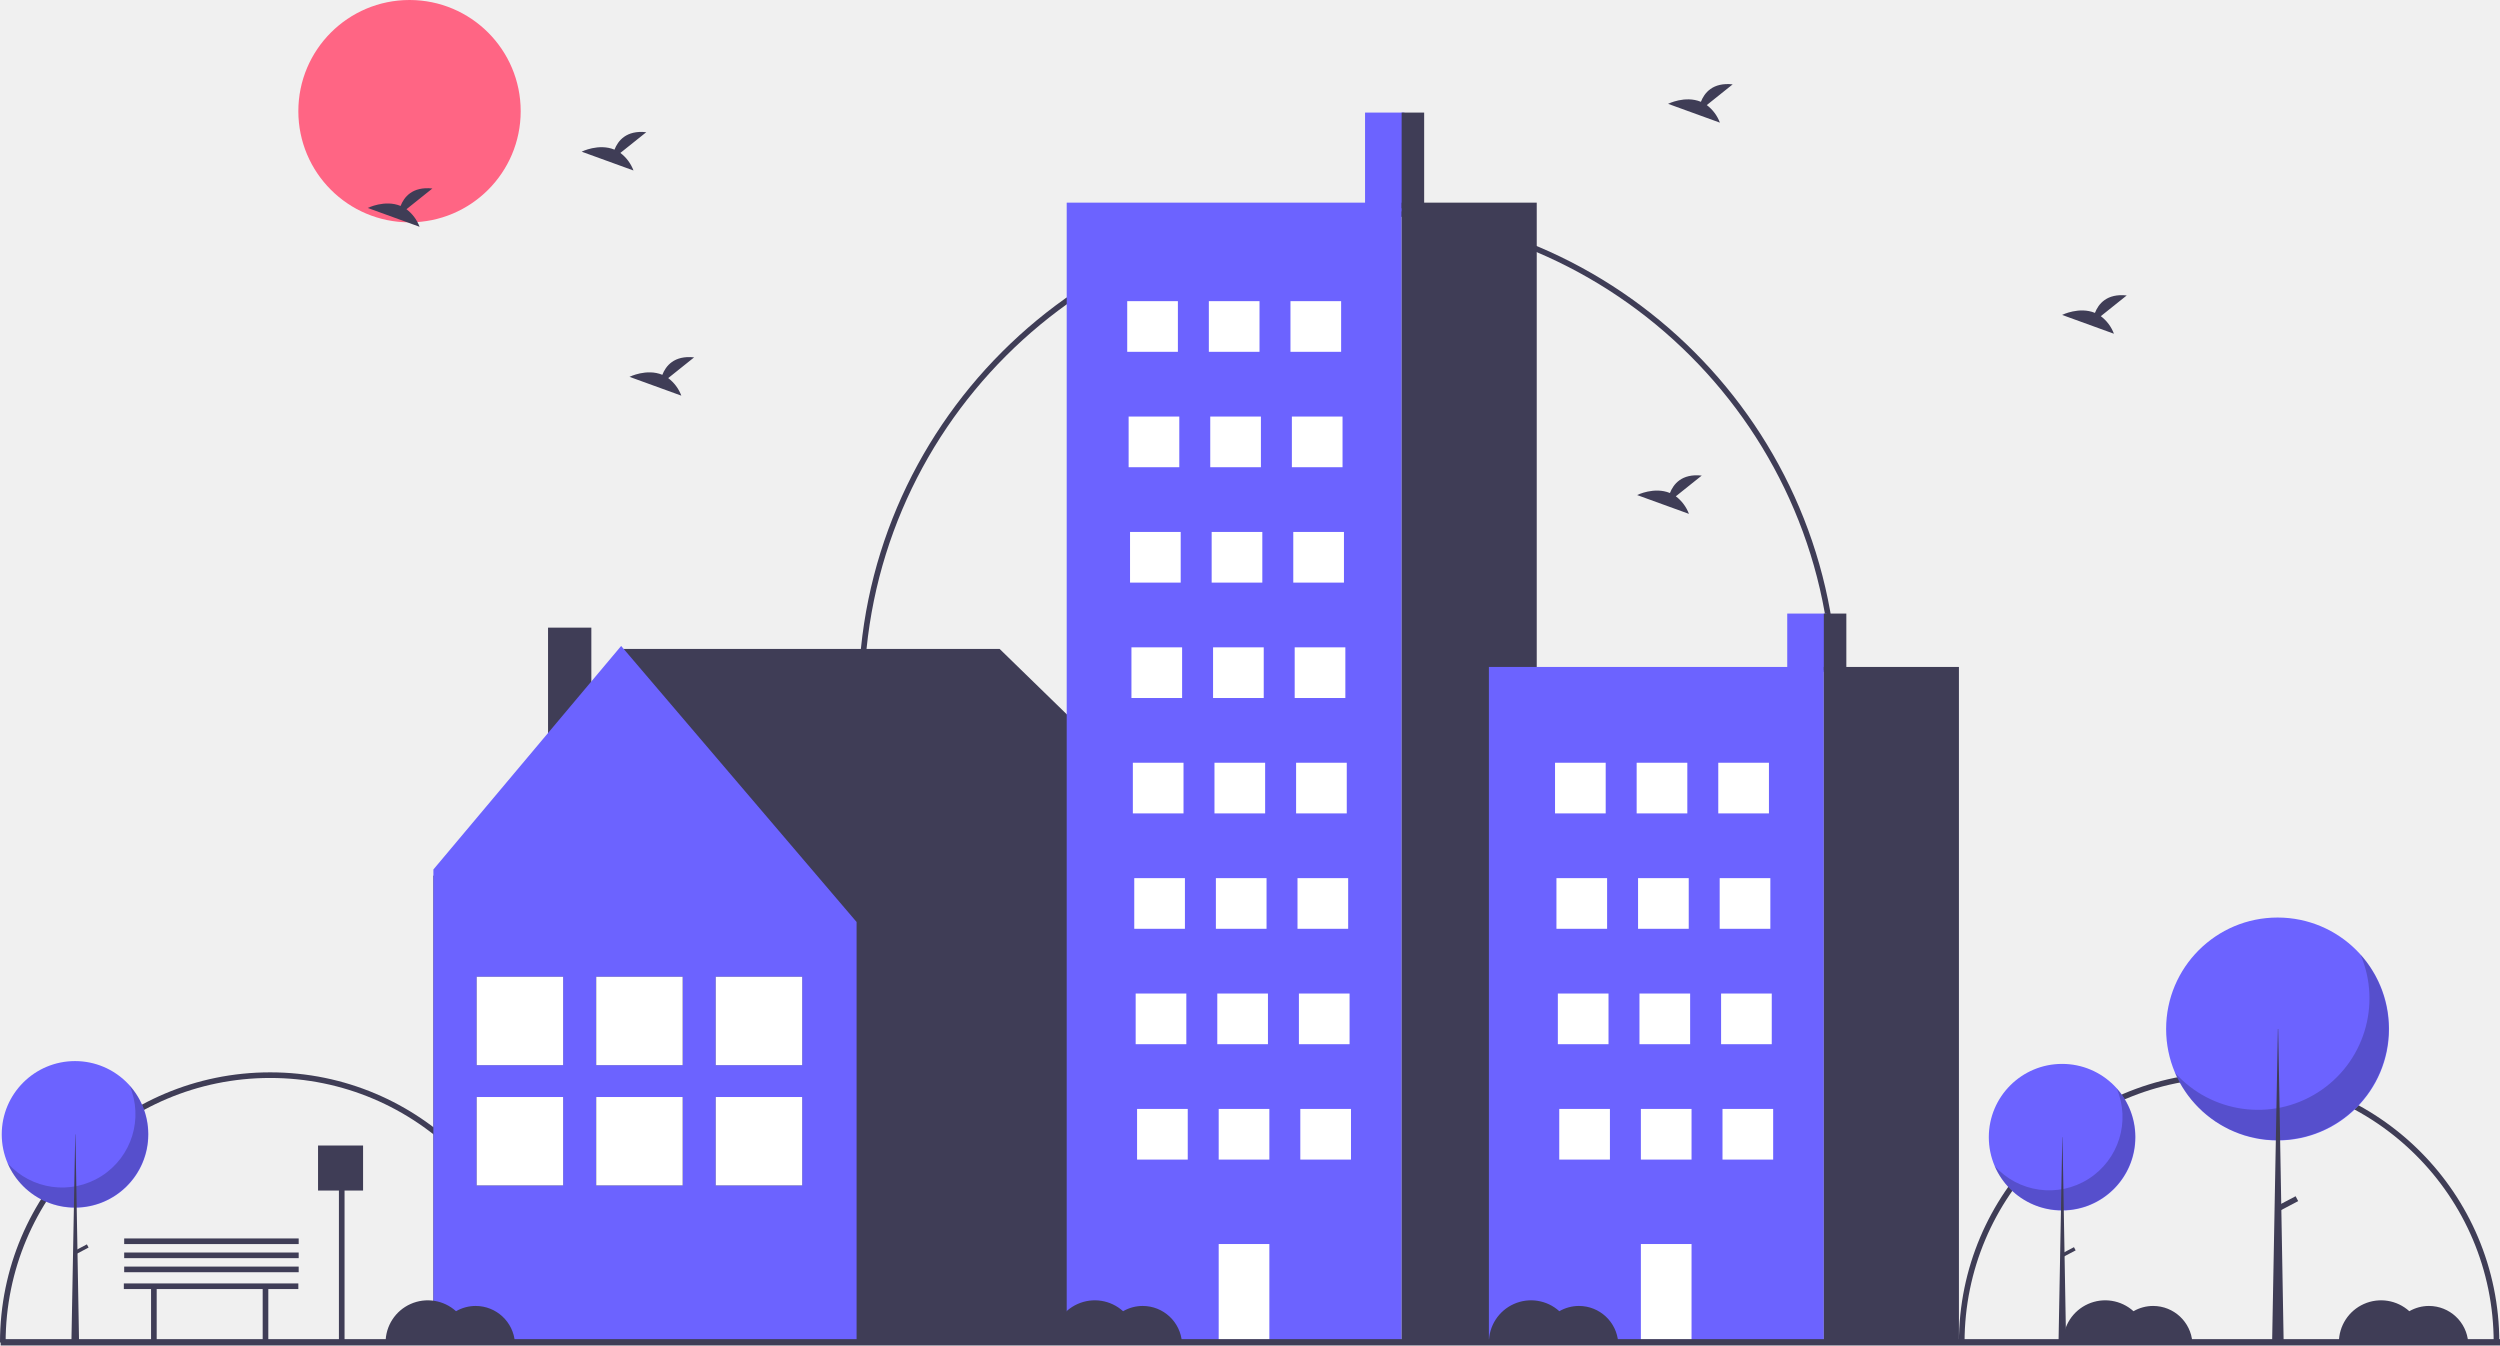
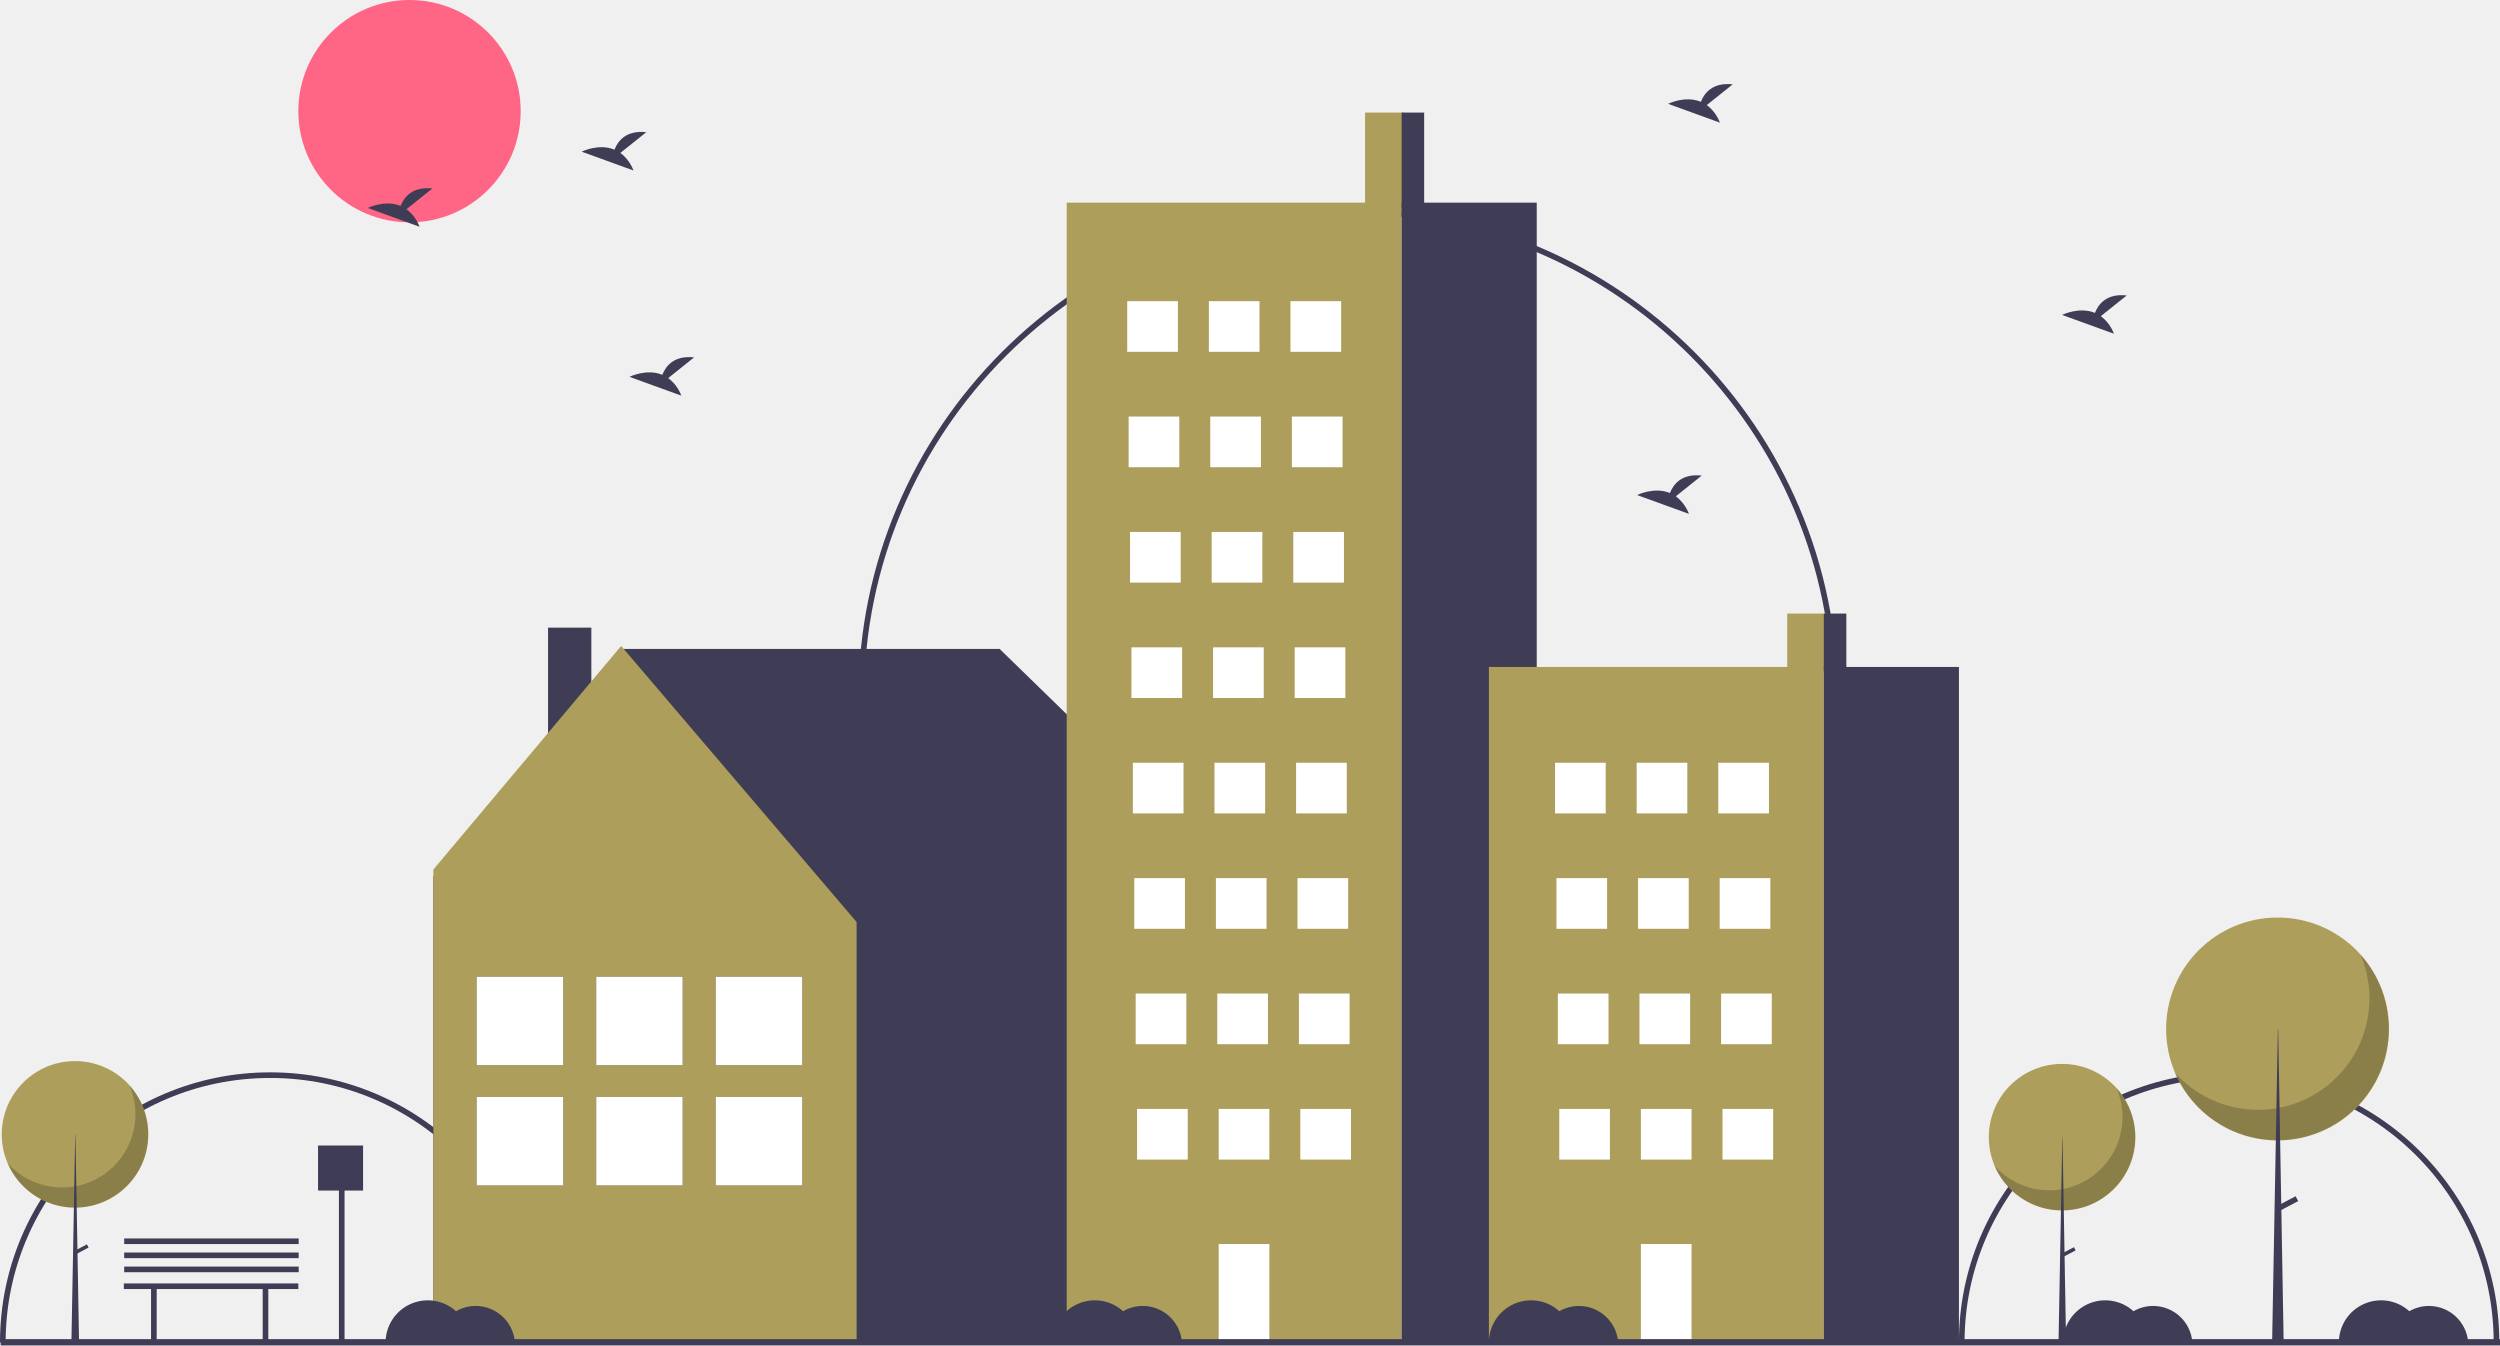
- <svg xmlns="http://www.w3.org/2000/svg" id="b90746aa-ab89-4048-b48f-88833dcede4a" data-name="Layer 1" width="888.244" height="478.033" viewBox="0 0 888.244 478.033">
+ <svg xmlns="http://www.w3.org/2000/svg" data-name="Layer 1" width="888.244" height="478.033" viewBox="0 0 888.244 478.033">
  <path d="M347.878,687.984h-2a94,94,0,0,0-188,0h-2a96,96,0,0,1,192,0Z" transform="translate(-155.8779 -210.9836)" fill="#3f3d56" />
  <path d="M1043.878,687.984h-2a94,94,0,1,0-188,0h-2a96,96,0,1,1,192,0Z" transform="translate(-155.8779 -210.9836)" fill="#3f3d56" />
  <path d="M808.878,458.984h-2c0-94.841-77.159-172-172-172-94.841,0-172,77.159-172,172h-2c0-95.944,78.056-174,174-174C730.822,284.984,808.878,363.04,808.878,458.984Z" transform="translate(-155.8779 -210.9836)" fill="#3f3d56" />
  <circle cx="145.5" cy="39.5" r="39.5" fill="#ff6584" />
  <polygon points="153.891 311.384 221.752 230.567 355.171 230.567 436.705 309.983 435.058 311.042 435.646 311.042 435.646 476.227 153.984 476.227 153.984 311.042 153.891 311.384" fill="#3f3d56" />
  <rect x="350.597" y="433.984" width="15.383" height="53.249" transform="translate(560.6994 710.2322) rotate(-180)" fill="#3f3d56" />
-   <polygon points="220.694 229.508 304.345 327.581 304.345 476.227 153.984 476.227 153.984 308.924 220.694 229.508" fill="#6c63ff" />
+   <polygon points="220.694 229.508 304.345 327.581 304.345 476.227 153.984 476.227 153.984 308.924 220.694 229.508" fill="#ad9e5b" />
  <rect x="254.306" y="347.044" width="30.708" height="31.398" fill="#3f3d56" />
  <rect x="254.306" y="389.767" width="30.708" height="31.398" fill="#3f3d56" />
  <rect x="254.306" y="347.044" width="30.708" height="31.398" fill="#fff" />
  <rect x="254.306" y="389.767" width="30.708" height="31.398" fill="#fff" />
  <rect x="211.838" y="347.044" width="30.708" height="31.398" fill="#3f3d56" />
  <rect x="211.838" y="389.767" width="30.708" height="31.398" fill="#3f3d56" />
  <rect x="211.838" y="347.044" width="30.708" height="31.398" fill="#fff" />
  <rect x="211.838" y="389.767" width="30.708" height="31.398" fill="#fff" />
  <rect x="169.369" y="347.044" width="30.708" height="31.398" fill="#3f3d56" />
  <rect x="169.369" y="389.767" width="30.708" height="31.398" fill="#3f3d56" />
  <rect x="169.369" y="347.044" width="30.708" height="31.398" fill="#fff" />
  <rect x="169.369" y="389.767" width="30.708" height="31.398" fill="#fff" />
-   <rect x="485" y="40" width="14" height="35" fill="#6c63ff" />
-   <rect x="379" y="72" width="119" height="405" fill="#6c63ff" />
+   <rect x="485" y="40" width="14" height="35" fill="#ad9e5b" />
+   <rect x="379" y="72" width="119" height="405" fill="#ad9e5b" />
  <rect x="498" y="72" width="48" height="405" fill="#3f3d56" />
  <rect x="400.5" y="107" width="18" height="18" fill="#fff" />
  <rect x="429.5" y="107" width="18" height="18" fill="#fff" />
  <rect x="458.5" y="107" width="18" height="18" fill="#fff" />
  <rect x="401" y="148" width="18" height="18" fill="#fff" />
  <rect x="430" y="148" width="18" height="18" fill="#fff" />
  <rect x="459" y="148" width="18" height="18" fill="#fff" />
  <rect x="401.5" y="189" width="18" height="18" fill="#fff" />
  <rect x="430.5" y="189" width="18" height="18" fill="#fff" />
  <rect x="459.5" y="189" width="18" height="18" fill="#fff" />
  <rect x="402" y="230" width="18" height="18" fill="#fff" />
  <rect x="431" y="230" width="18" height="18" fill="#fff" />
  <rect x="460" y="230" width="18" height="18" fill="#fff" />
  <rect x="402.5" y="271" width="18" height="18" fill="#fff" />
  <rect x="431.5" y="271" width="18" height="18" fill="#fff" />
  <rect x="460.5" y="271" width="18" height="18" fill="#fff" />
  <rect x="403" y="312" width="18" height="18" fill="#fff" />
  <rect x="432" y="312" width="18" height="18" fill="#fff" />
  <rect x="461" y="312" width="18" height="18" fill="#fff" />
  <rect x="403.5" y="353" width="18" height="18" fill="#fff" />
  <rect x="432.5" y="353" width="18" height="18" fill="#fff" />
  <rect x="461.5" y="353" width="18" height="18" fill="#fff" />
  <rect x="404" y="394" width="18" height="18" fill="#fff" />
  <rect x="433" y="394" width="18" height="18" fill="#fff" />
  <rect x="433" y="442" width="18" height="34" fill="#fff" />
  <rect x="462" y="394" width="18" height="18" fill="#fff" />
  <rect x="498" y="40" width="8" height="34" fill="#3f3d56" />
-   <rect x="635" y="218" width="14" height="20.744" fill="#6c63ff" />
-   <rect x="529" y="236.966" width="119" height="240.034" fill="#6c63ff" />
+   <rect x="635" y="218" width="14" height="20.744" fill="#ad9e5b" />
+   <rect x="529" y="236.966" width="119" height="240.034" fill="#ad9e5b" />
  <rect x="648" y="236.966" width="48" height="240.034" fill="#3f3d56" />
  <rect x="552.5" y="271" width="18" height="18" fill="#fff" />
  <rect x="581.5" y="271" width="18" height="18" fill="#fff" />
  <rect x="610.5" y="271" width="18" height="18" fill="#fff" />
  <rect x="553" y="312" width="18" height="18" fill="#fff" />
  <rect x="582" y="312" width="18" height="18" fill="#fff" />
  <rect x="611" y="312" width="18" height="18" fill="#fff" />
  <rect x="553.5" y="353" width="18" height="18" fill="#fff" />
  <rect x="582.5" y="353" width="18" height="18" fill="#fff" />
  <rect x="611.5" y="353" width="18" height="18" fill="#fff" />
  <rect x="554" y="394" width="18" height="18" fill="#fff" />
  <rect x="583" y="394" width="18" height="18" fill="#fff" />
  <rect x="583" y="442" width="18" height="34" fill="#fff" />
  <rect x="612" y="394" width="18" height="18" fill="#fff" />
  <rect x="648" y="218" width="8" height="20.151" fill="#3f3d56" />
  <rect x="0.244" y="475.792" width="888" height="2.241" fill="#3f3d56" />
-   <circle cx="732.66" cy="404.041" r="26.041" fill="#6c63ff" />
+   <circle cx="732.66" cy="404.041" r="26.041" fill="#ad9e5b" />
  <path d="M907.908,597.631A26.043,26.043,0,0,1,864.517,625.192a26.043,26.043,0,1,0,43.391-27.561Z" transform="translate(-155.8779 -210.9836)" opacity="0.2" />
  <polygon points="732.731 404.041 732.803 404.041 734.09 477.87 731.372 477.87 732.731 404.041" fill="#3f3d56" />
  <rect x="890.255" y="653.37" width="1.288" height="4.865" transform="translate(900.2789 -649.0124) rotate(62.23413)" fill="#3f3d56" />
-   <circle cx="809.218" cy="365.599" r="39.599" fill="#6c63ff" />
+   <circle cx="809.218" cy="365.599" r="39.599" fill="#ad9e5b" />
  <path d="M994.553,550.134a39.602,39.602,0,0,1-65.984,41.911,39.603,39.603,0,1,0,65.984-41.911Z" transform="translate(-155.8779 -210.9836)" opacity="0.2" />
  <polygon points="809.327 365.599 809.436 365.599 811.394 477.87 807.26 477.87 809.327 365.599" fill="#3f3d56" />
  <rect x="967.707" y="634.894" width="1.958" height="7.398" transform="translate(926.601 -727.0359) rotate(62.23413)" fill="#3f3d56" />
-   <circle cx="26.66" cy="403.041" r="26.041" fill="#6c63ff" />
+   <circle cx="26.66" cy="403.041" r="26.041" fill="#ad9e5b" />
  <path d="M201.908,596.631A26.043,26.043,0,0,1,158.517,624.192a26.043,26.043,0,1,0,43.391-27.561Z" transform="translate(-155.8779 -210.9836)" opacity="0.2" />
  <polygon points="26.731 403.041 26.803 403.041 28.09 476.87 25.372 476.87 26.731 403.041" fill="#3f3d56" />
  <rect x="184.255" y="652.37" width="1.288" height="4.865" transform="translate(522.291 -24.83639) rotate(62.23413)" fill="#3f3d56" />
  <path d="M762.291,248.319l9.206-7.363c-7.151-.789-10.09,3.111-11.292,6.198-5.587-2.32-11.669.72-11.669.72l18.419,6.687A13.938,13.938,0,0,0,762.291,248.319Z" transform="translate(-155.8779 -210.9836)" fill="#3f3d56" />
  <path d="M300.291,285.319l9.206-7.363c-7.151-.789-10.09,3.111-11.292,6.198-5.587-2.32-11.669.72-11.669.72l18.419,6.687A13.938,13.938,0,0,0,300.291,285.319Z" transform="translate(-155.8779 -210.9836)" fill="#3f3d56" />
  <path d="M902.291,323.319l9.206-7.363c-7.151-.789-10.09,3.111-11.292,6.198-5.587-2.32-11.669.72-11.669.72l18.419,6.687A13.938,13.938,0,0,0,902.291,323.319Z" transform="translate(-155.8779 -210.9836)" fill="#3f3d56" />
  <path d="M376.291,265.319l9.206-7.363c-7.151-.789-10.09,3.111-11.292,6.198-5.587-2.32-11.669.72-11.669.72l18.419,6.687A13.938,13.938,0,0,0,376.291,265.319Z" transform="translate(-155.8779 -210.9836)" fill="#3f3d56" />
  <path d="M393.291,345.319l9.206-7.363c-7.151-.789-10.09,3.111-11.292,6.198-5.587-2.32-11.669.72-11.669.72l18.419,6.687A13.938,13.938,0,0,0,393.291,345.319Z" transform="translate(-155.8779 -210.9836)" fill="#3f3d56" />
  <path d="M751.291,387.319l9.206-7.363c-7.151-.789-10.09,3.111-11.292,6.198-5.587-2.32-11.669.72-11.669.72l18.419,6.687A13.938,13.938,0,0,0,751.291,387.319Z" transform="translate(-155.8779 -210.9836)" fill="#3f3d56" />
  <polygon points="106 456 44 456 44 458 53.669 458 53.669 477 55.669 477 55.669 458 93.331 458 93.331 477 95.331 477 95.331 458 106 458 106 456" fill="#3f3d56" />
  <path d="M324.878,674.984a13.918,13.918,0,0,0-6.97,1.87A14.982,14.982,0,0,0,292.878,687.984h45.95A13.99,13.99,0,0,0,324.878,674.984Z" transform="translate(-155.8779 -210.9836)" fill="#3f3d56" />
  <path d="M561.878,674.984a13.918,13.918,0,0,0-6.97,1.87A14.982,14.982,0,0,0,529.878,687.984h45.95A13.99,13.99,0,0,0,561.878,674.984Z" transform="translate(-155.8779 -210.9836)" fill="#3f3d56" />
  <path d="M716.878,674.984a13.918,13.918,0,0,0-6.97,1.87A14.982,14.982,0,0,0,684.878,687.984h45.95A13.99,13.99,0,0,0,716.878,674.984Z" transform="translate(-155.8779 -210.9836)" fill="#3f3d56" />
  <path d="M920.878,674.984a13.918,13.918,0,0,0-6.97,1.87A14.982,14.982,0,0,0,888.878,687.984h45.95A13.99,13.99,0,0,0,920.878,674.984Z" transform="translate(-155.8779 -210.9836)" fill="#3f3d56" />
  <path d="M1018.878,674.984a13.918,13.918,0,0,0-6.97,1.87A14.982,14.982,0,0,0,986.878,687.984h45.95A13.99,13.99,0,0,0,1018.878,674.984Z" transform="translate(-155.8779 -210.9836)" fill="#3f3d56" />
  <polygon points="129 407 113 407 113 423 120.417 423 120.417 476.912 122.417 476.912 122.417 423 129 423 129 407" fill="#3f3d56" />
  <rect x="44.122" y="450.016" width="62" height="2" fill="#3f3d56" />
  <rect x="44.122" y="445.016" width="62" height="2" fill="#3f3d56" />
  <rect x="44.122" y="440.016" width="62" height="2" fill="#3f3d56" />
</svg>
